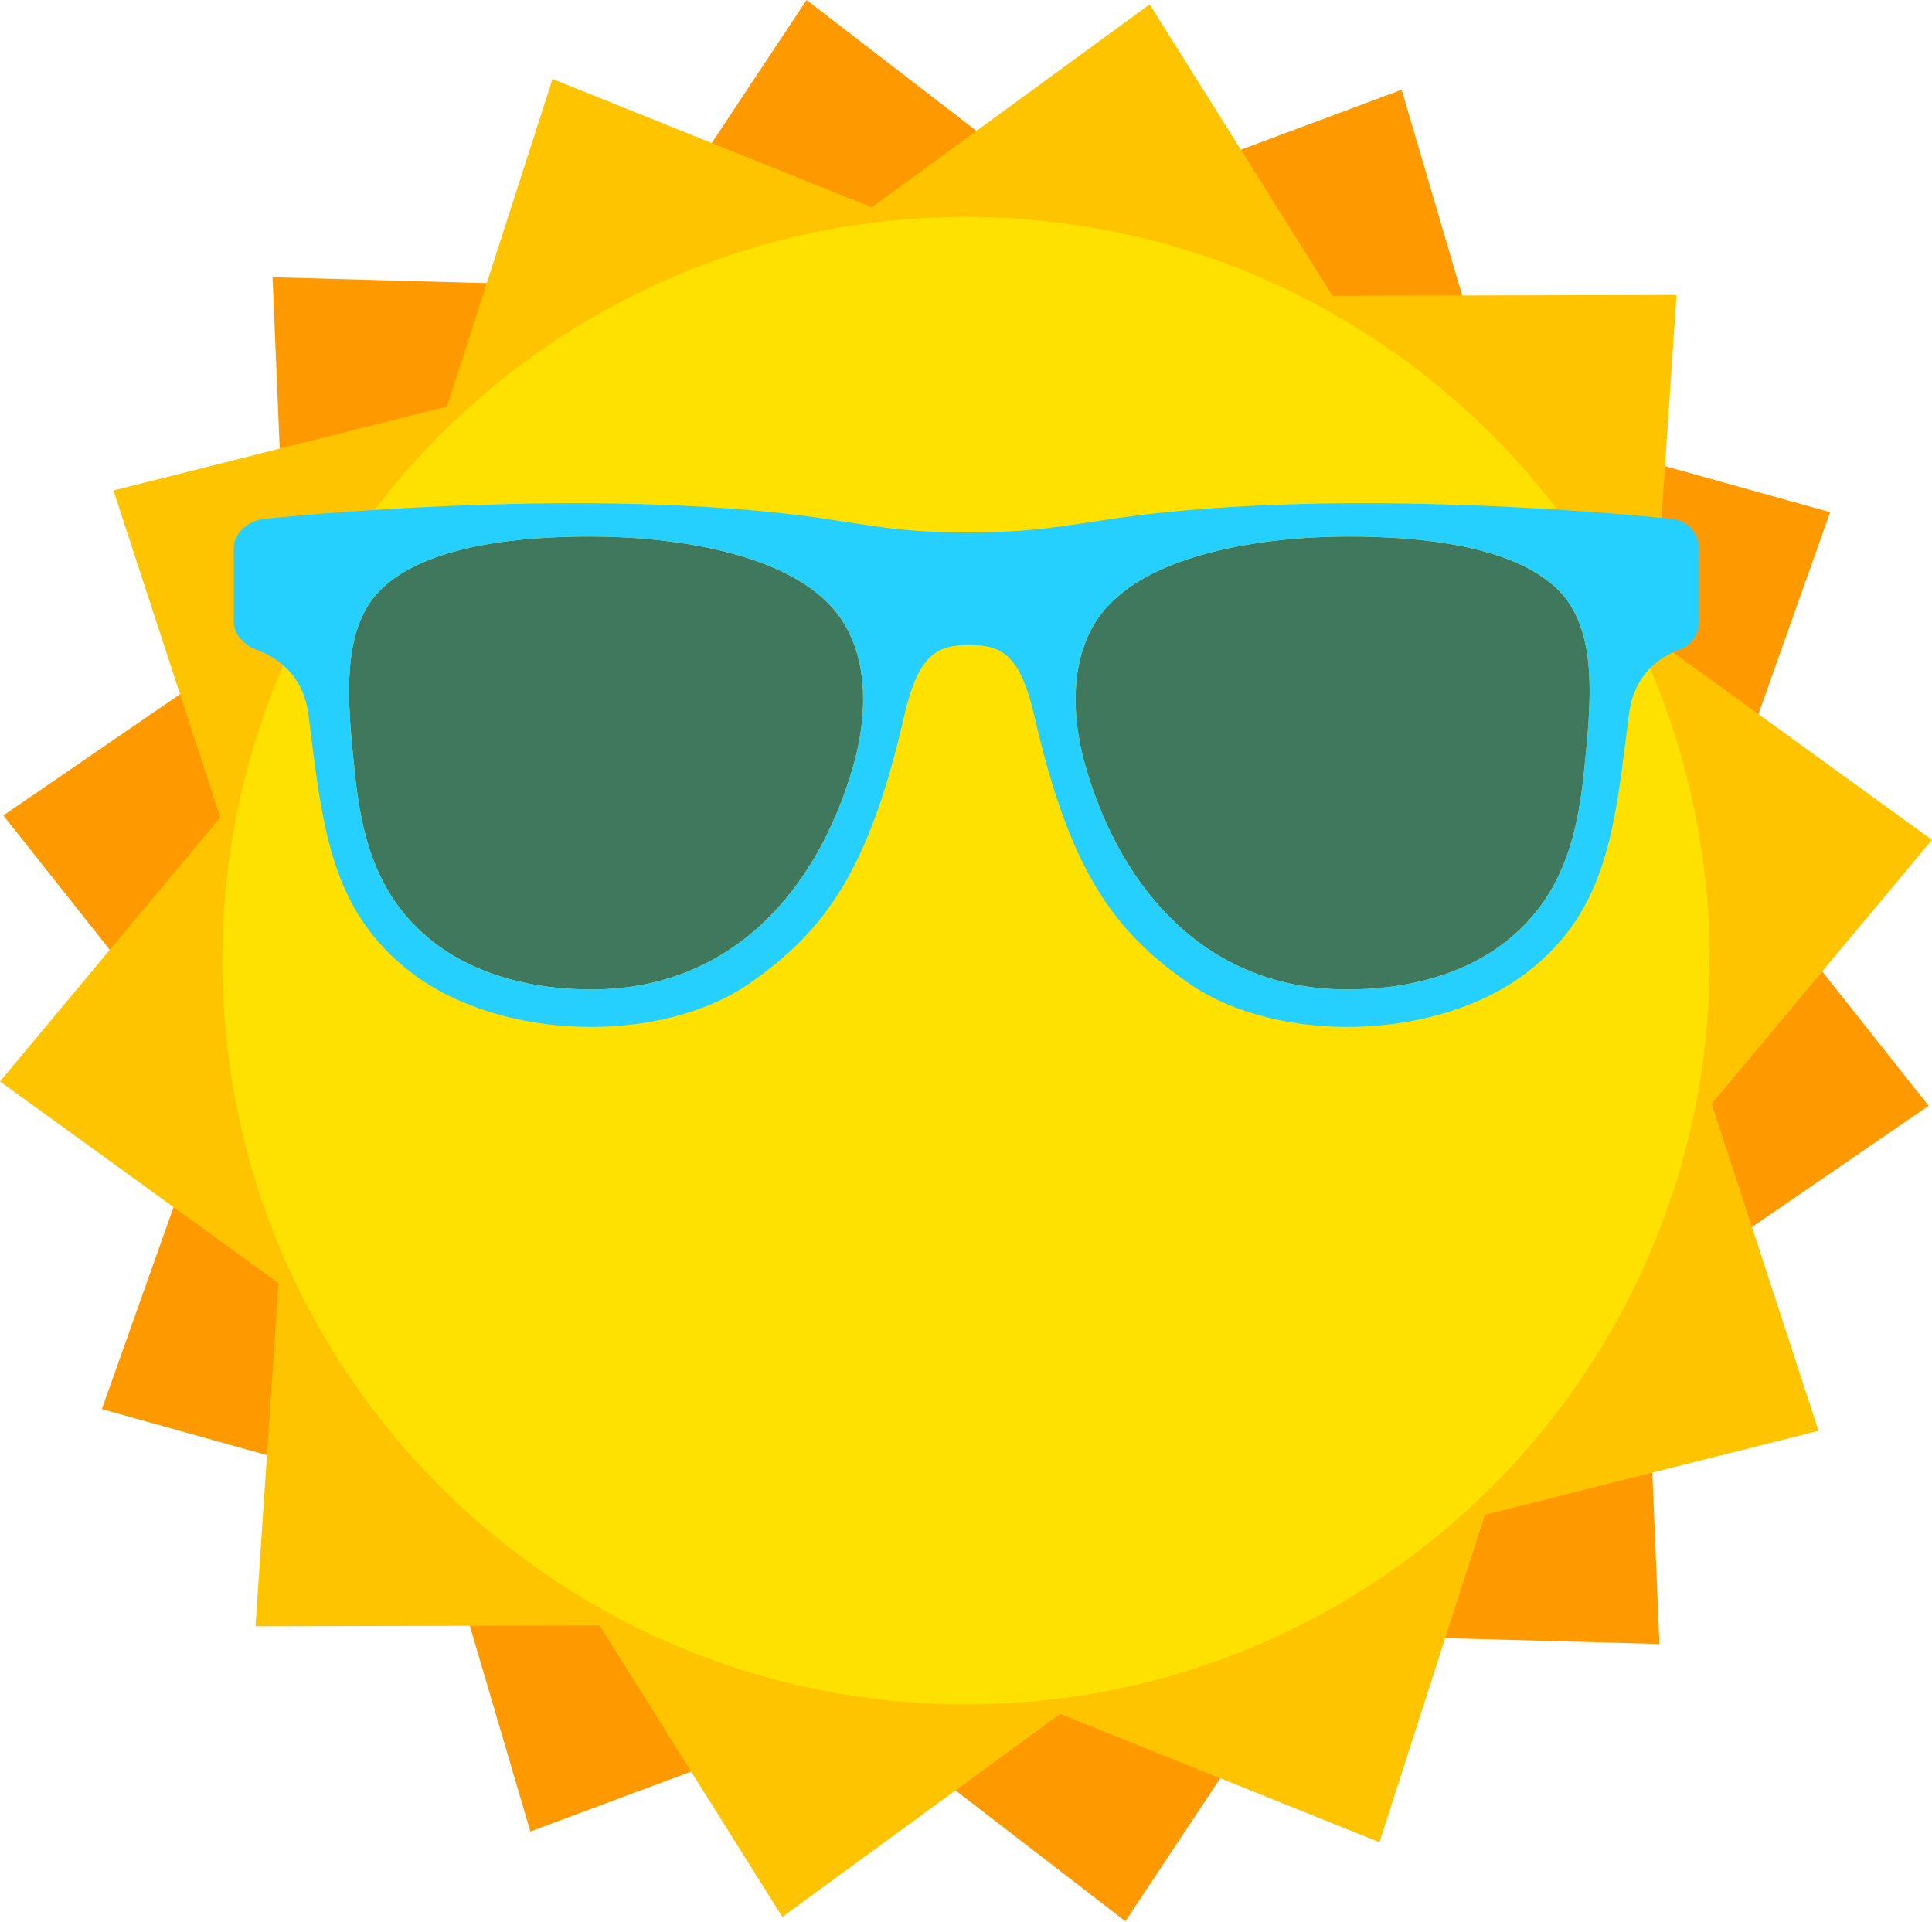
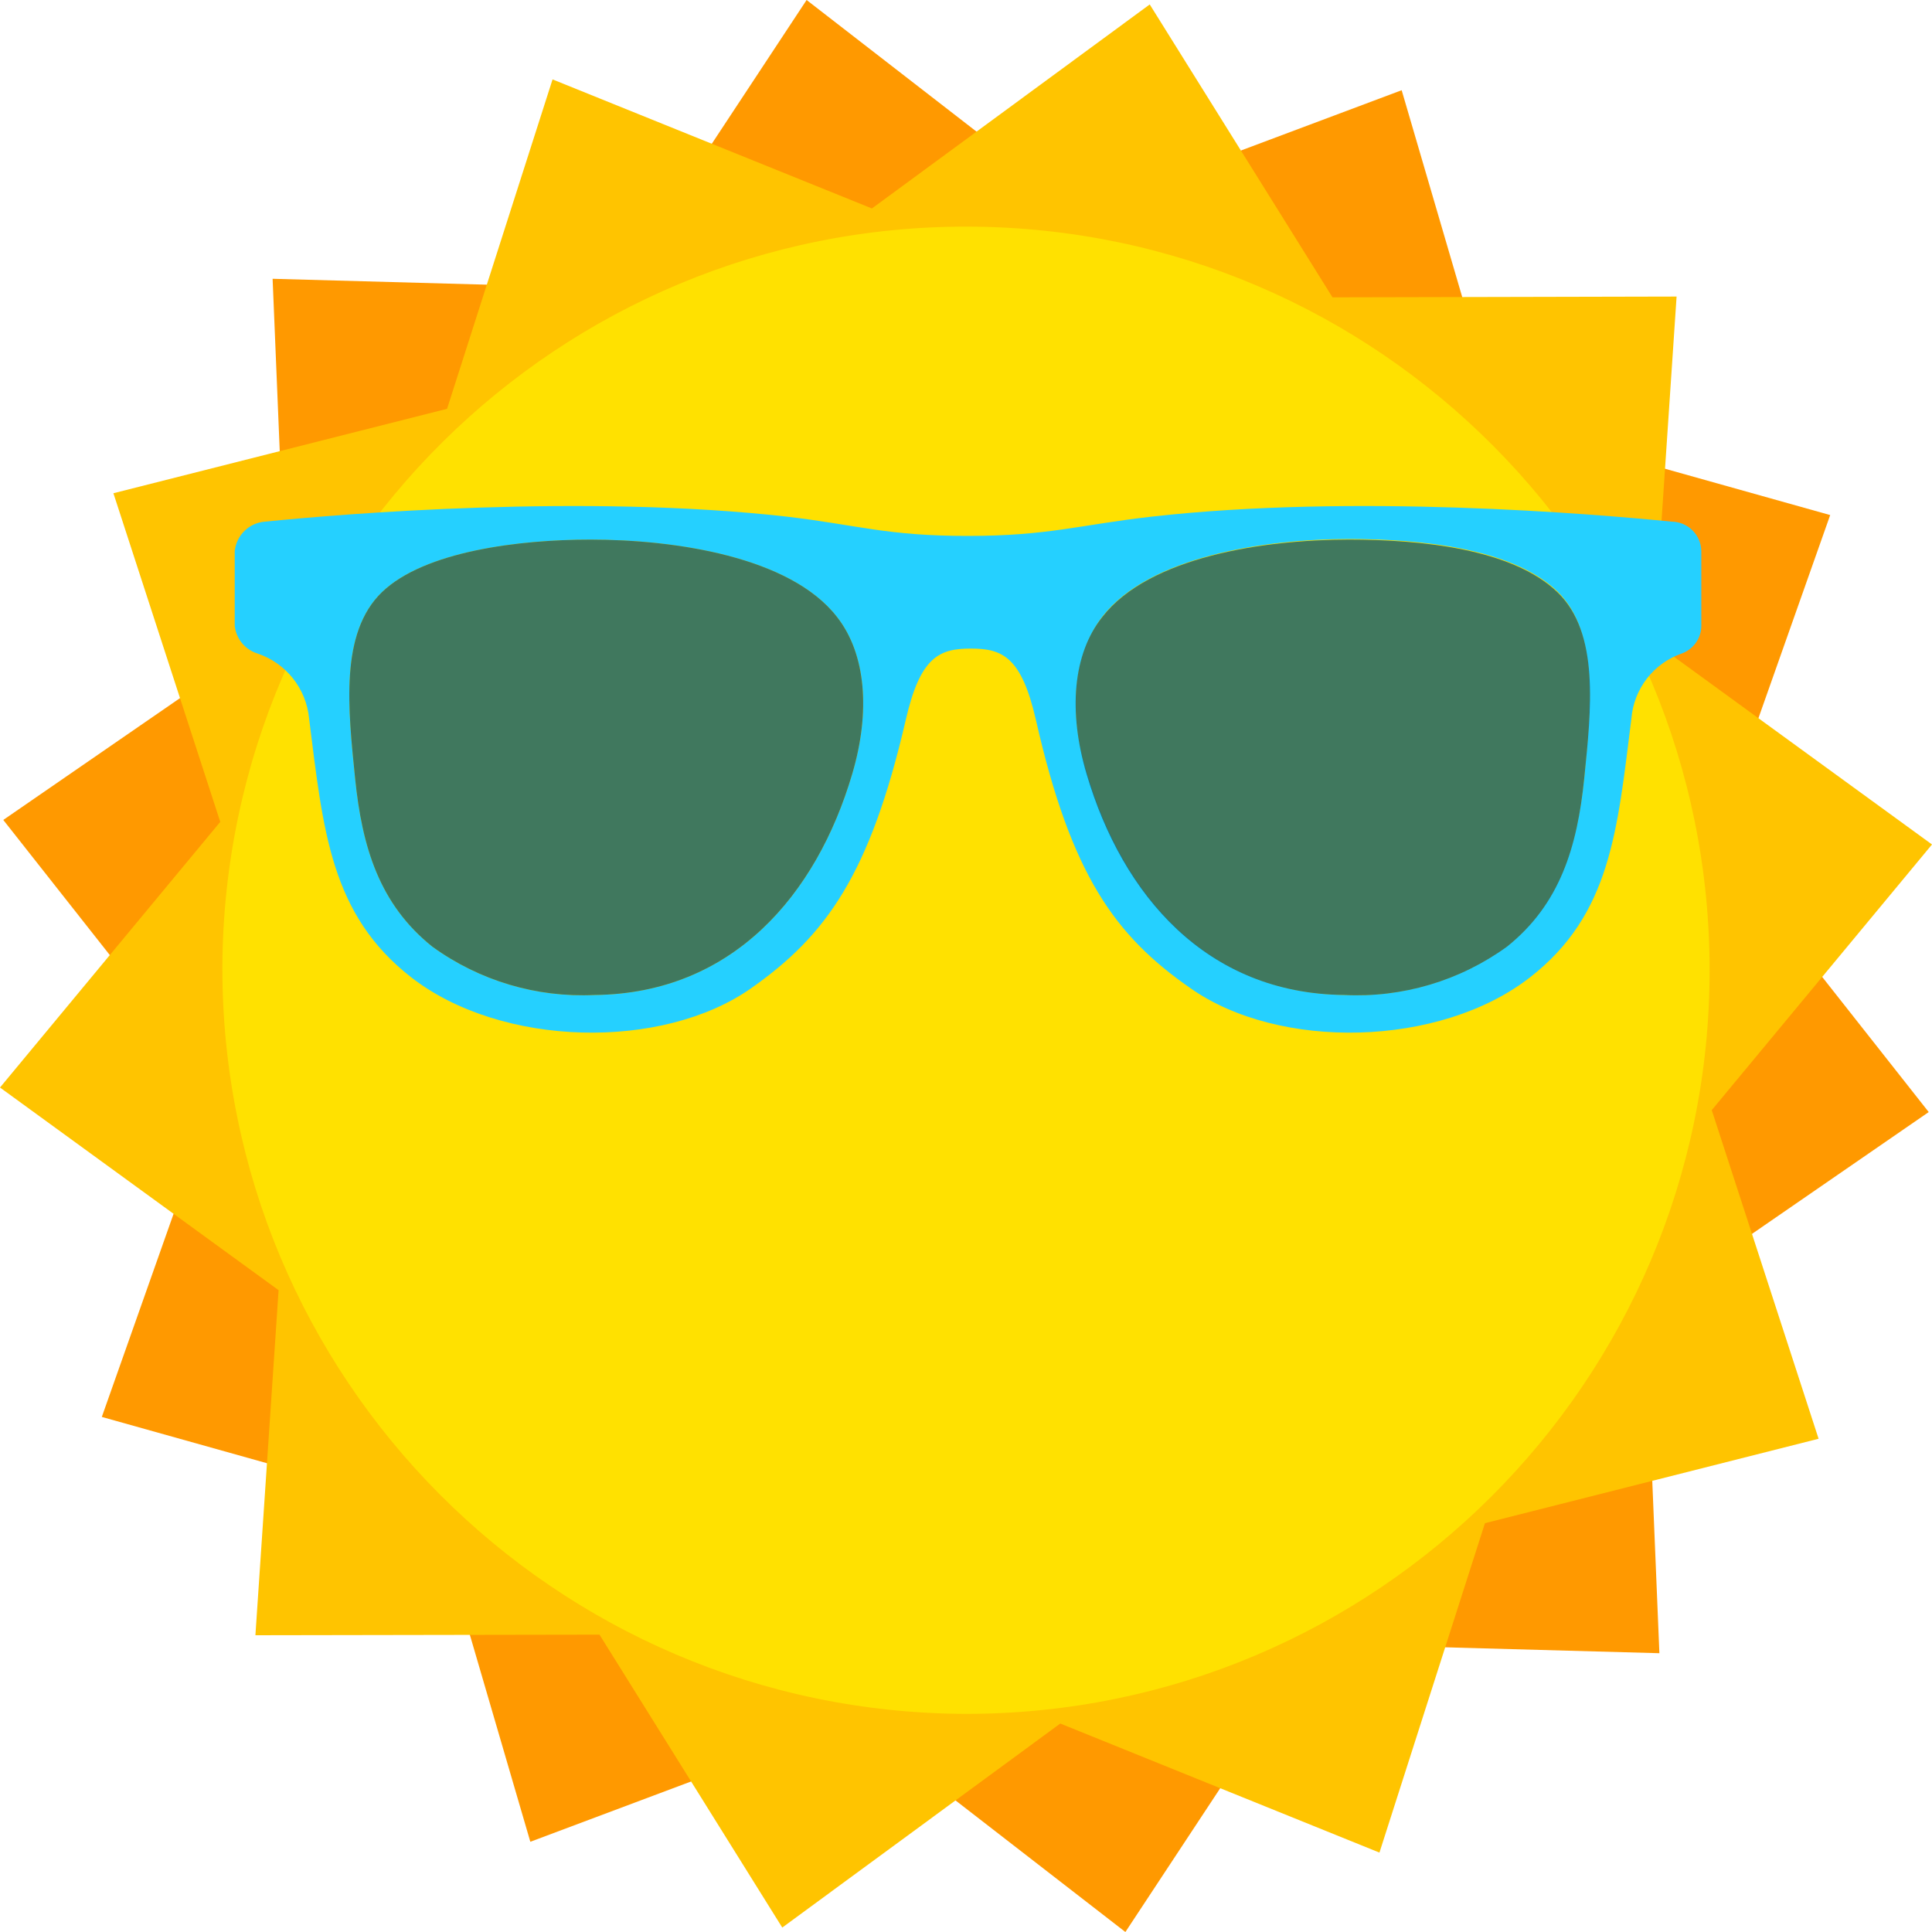
- <svg xmlns="http://www.w3.org/2000/svg" id="Layer_3" data-name="Layer 3" viewBox="0 0 3727.87 3707.09">
-   <defs>
-     <style>.cls-1{fill:#f90;}.cls-2{fill:#ffc400;}.cls-3{fill:#ffe100;}.cls-4{fill:#105e75;opacity:0.8;}.cls-5{fill:#25d0ff;}</style>
-   </defs>
-   <polygon class="cls-1" points="6.49 1573.42 553.59 1198.01 525.9 534.96 1189.45 553.23 1556.33 0 2082.37 405.2 2704.5 173.16 2891.91 809.98 3531.34 988.22 3309.33 1613.6 3721.38 2133.67 3174.28 2509.08 3201.98 3172.13 2538.42 3153.86 2171.54 3707.09 1645.51 3301.89 1023.37 3533.93 835.96 2897.11 196.53 2718.87 418.54 2093.49 6.49 1573.42" />
-   <polygon class="cls-2" points="0 2086.62 425.07 1577.14 218.94 946.34 862.67 784.32 1066.12 152.44 1682.19 400.14 2218.3 8.36 2571.08 570.69 3234.88 569.2 3190.43 1231.33 3727.87 1620.46 3302.8 2129.94 3508.92 2760.74 2865.19 2922.75 2661.75 3554.63 2045.67 3306.94 1509.57 3698.72 1156.79 3136.39 492.99 3137.87 537.44 2475.75 0 2086.62" />
-   <circle class="cls-3" cx="1863.94" cy="1853.55" r="1435" />
-   <path class="cls-4" d="M2585.4,2059.84c-69,232.24-231,421.47-497.42,424.06-119.26,1.15-231-28.45-312.59-93.09C1673,2309.67,1639.53,2200,1625.89,2067.6c-13.59-131.87-30.29-278.48,51.65-356.83,87.66-83.83,264.94-100.84,402.28-100.84,163,0,385.49,32.5,475.68,147.38C2612.34,1829.71,2620.74,1940.9,2585.4,2059.84Z" transform="translate(-941.04 -574.75)" />
-   <path class="cls-4" d="M3037.51,2059.84c69,232.24,231,421.47,497.42,424.06,119.26,1.15,231.05-28.45,312.59-93.09,102.36-81.14,135.86-190.83,149.5-323.21,13.59-131.87,30.29-278.48-51.65-356.83-87.66-83.83-264.94-100.84-402.28-100.84-163,0-385.49,32.5-475.68,147.38C3010.57,1829.71,3002.17,1940.9,3037.51,2059.84Z" transform="translate(-941.04 -574.75)" />
-   <path class="cls-5" d="M4166.23,1575.8c-153.74-15.34-612-53.54-1002.53-9.83-138.63,15.51-199.22,36.2-355.51,36.2S2597.58,1581.48,2459,1566c-390.58-43.71-854.41-5.51-1008.15,9.83-30.35,3-58.68,27.38-58.68,56.41v143.33c0,23.39,20.4,44.43,43.37,52.78,36.6,13.31,90.62,46,100.69,125.51,27.18,214.61,40.76,375.64,197.07,496.45,174,134.46,484.76,140.38,655.75,20.69,144.07-100.84,228.67-217.2,296.62-514.56,27.88-122,65.41-137,125.55-137s97.8,15.08,125.67,137c68,297.36,152.26,413.72,296.32,514.56,171,119.69,481.14,113.77,655.1-20.69,156.31-120.81,168.54-281.84,195.72-496.45,10.07-79.5,61-112.2,97.57-125.51,23-8.35,37.53-29.39,37.53-52.78V1632.21C4219.09,1603.18,4196.58,1578.83,4166.23,1575.8Zm-1580.83,484c-69,232.24-231,421.47-497.42,424.06-119.26,1.15-231-28.45-312.59-93.09C1673,2309.67,1639.53,2200,1625.89,2067.6c-13.59-131.87-30.29-278.48,51.65-356.83,87.66-83.83,264.94-100.84,402.28-100.84,163,0,385.49,32.5,475.68,147.38C2612.34,1829.71,2620.74,1940.9,2585.4,2059.84ZM3997,2067.6c-13.64,132.38-47.14,242.07-149.5,323.21-81.54,64.64-193.33,94.24-312.59,93.09-266.38-2.59-428.43-191.82-497.42-424.06-35.34-118.94-26.94-230.13,29.9-302.53,90.19-114.88,312.69-147.38,475.68-147.38,137.34,0,314.62,17,402.28,100.84C4027.31,1789.12,4010.61,1935.73,3997,2067.6Z" transform="translate(-941.04 -574.75)" />
+ <svg xmlns="http://www.w3.org/2000/svg" width="100" height="100" id="a6f18160-3530-4b51-9ae9-f4d588fa4ff0" data-name="Layer 3" viewBox="0 0 100 100">
+   <polygon points="0.17 42.44 14.85 32.32 14.11 14.43 31.91 14.92 41.75 0 55.86 10.93 72.55 4.67 77.58 21.85 94.73 26.66 88.77 43.53 99.83 57.56 85.15 67.68 85.89 85.57 68.09 85.08 58.25 100 44.14 89.07 27.45 95.33 22.43 78.15 5.27 73.34 11.23 56.47 0.17 42.44" style="fill: #f90" />
+   <polygon points="0 56.29 11.4 42.54 5.87 25.53 23.14 21.16 28.6 4.11 45.13 10.79 59.51 0.23 68.97 15.39 86.78 15.35 85.58 33.22 100 43.71 88.6 57.46 94.13 74.47 76.86 78.84 71.4 95.89 54.88 89.21 40.49 99.77 31.03 84.61 13.22 84.64 14.42 66.78 0 56.29" style="fill: #ffc400" />
+   <path d="M11.51,50A38.49,38.49,0,1,1,50,88.71,38.6,38.6,0,0,1,11.51,50Z" style="fill: #ffe100" />
+   <path d="M86.52,27c-4.13-.41-16.42-1.44-26.9-.26-3.72.42-5.34,1-9.53,1s-5.65-.56-9.37-1c-10.48-1.18-22.92-.15-27,.26a1.7,1.7,0,0,0-1.57,1.53v3.86a1.69,1.69,0,0,0,1.16,1.43A3.94,3.94,0,0,1,16,37.2c.73,5.79,1.1,10.13,5.29,13.39,4.67,3.63,13,3.79,17.59.56,3.87-2.72,6.14-5.86,8-13.88.75-3.29,1.75-3.7,3.37-3.7s2.62.41,3.37,3.7c1.82,8,4.08,11.16,8,13.88,4.58,3.23,12.9,3.07,17.57-.56,4.19-3.26,4.52-7.6,5.25-13.39a3.9,3.9,0,0,1,2.62-3.38,1.53,1.53,0,0,0,1-1.43V28.53A1.55,1.55,0,0,0,86.52,27ZM44.11,40.06c-1.85,6.27-6.2,11.37-13.34,11.44A13.23,13.23,0,0,1,22.38,49c-2.74-2.19-3.64-5.15-4-8.72s-.81-7.51,1.39-9.63,7.1-2.72,10.79-2.72c4.37,0,10.34.88,12.76,4C44.83,33.85,45.06,36.85,44.11,40.06ZM82,40.27c-.37,3.57-1.27,6.53-4,8.72a13.23,13.23,0,0,1-8.39,2.51c-7.14-.07-11.49-5.17-13.34-11.44-1-3.21-.72-6.21.8-8.16,2.42-3.1,8.39-4,12.76-4,3.68,0,8.44.46,10.79,2.72C82.79,32.76,82.34,36.71,82,40.27Z" style="fill: #25d0ff" />
+   <path d="M44.11,40.06c-1.85,6.27-6.2,11.37-13.34,11.44A13.23,13.23,0,0,1,22.38,49c-2.74-2.19-3.64-5.15-4-8.72s-.81-7.51,1.39-9.63,7.1-2.72,10.79-2.72c4.37,0,10.34.88,12.76,4C44.83,33.85,45.06,36.85,44.11,40.06Z" style="fill: #105e75;opacity: 0.8" />
+   <path d="M56.24,40.06c1.85,6.27,6.2,11.37,13.34,11.44A13.23,13.23,0,0,0,78,49c2.74-2.19,3.64-5.15,4-8.72s.81-7.51-1.39-9.63c-2.35-2.26-7.11-2.72-10.79-2.72-4.37,0-10.34.88-12.76,4C55.52,33.85,55.29,36.85,56.24,40.06Z" style="fill: #105e75;opacity: 0.8" />
</svg>
